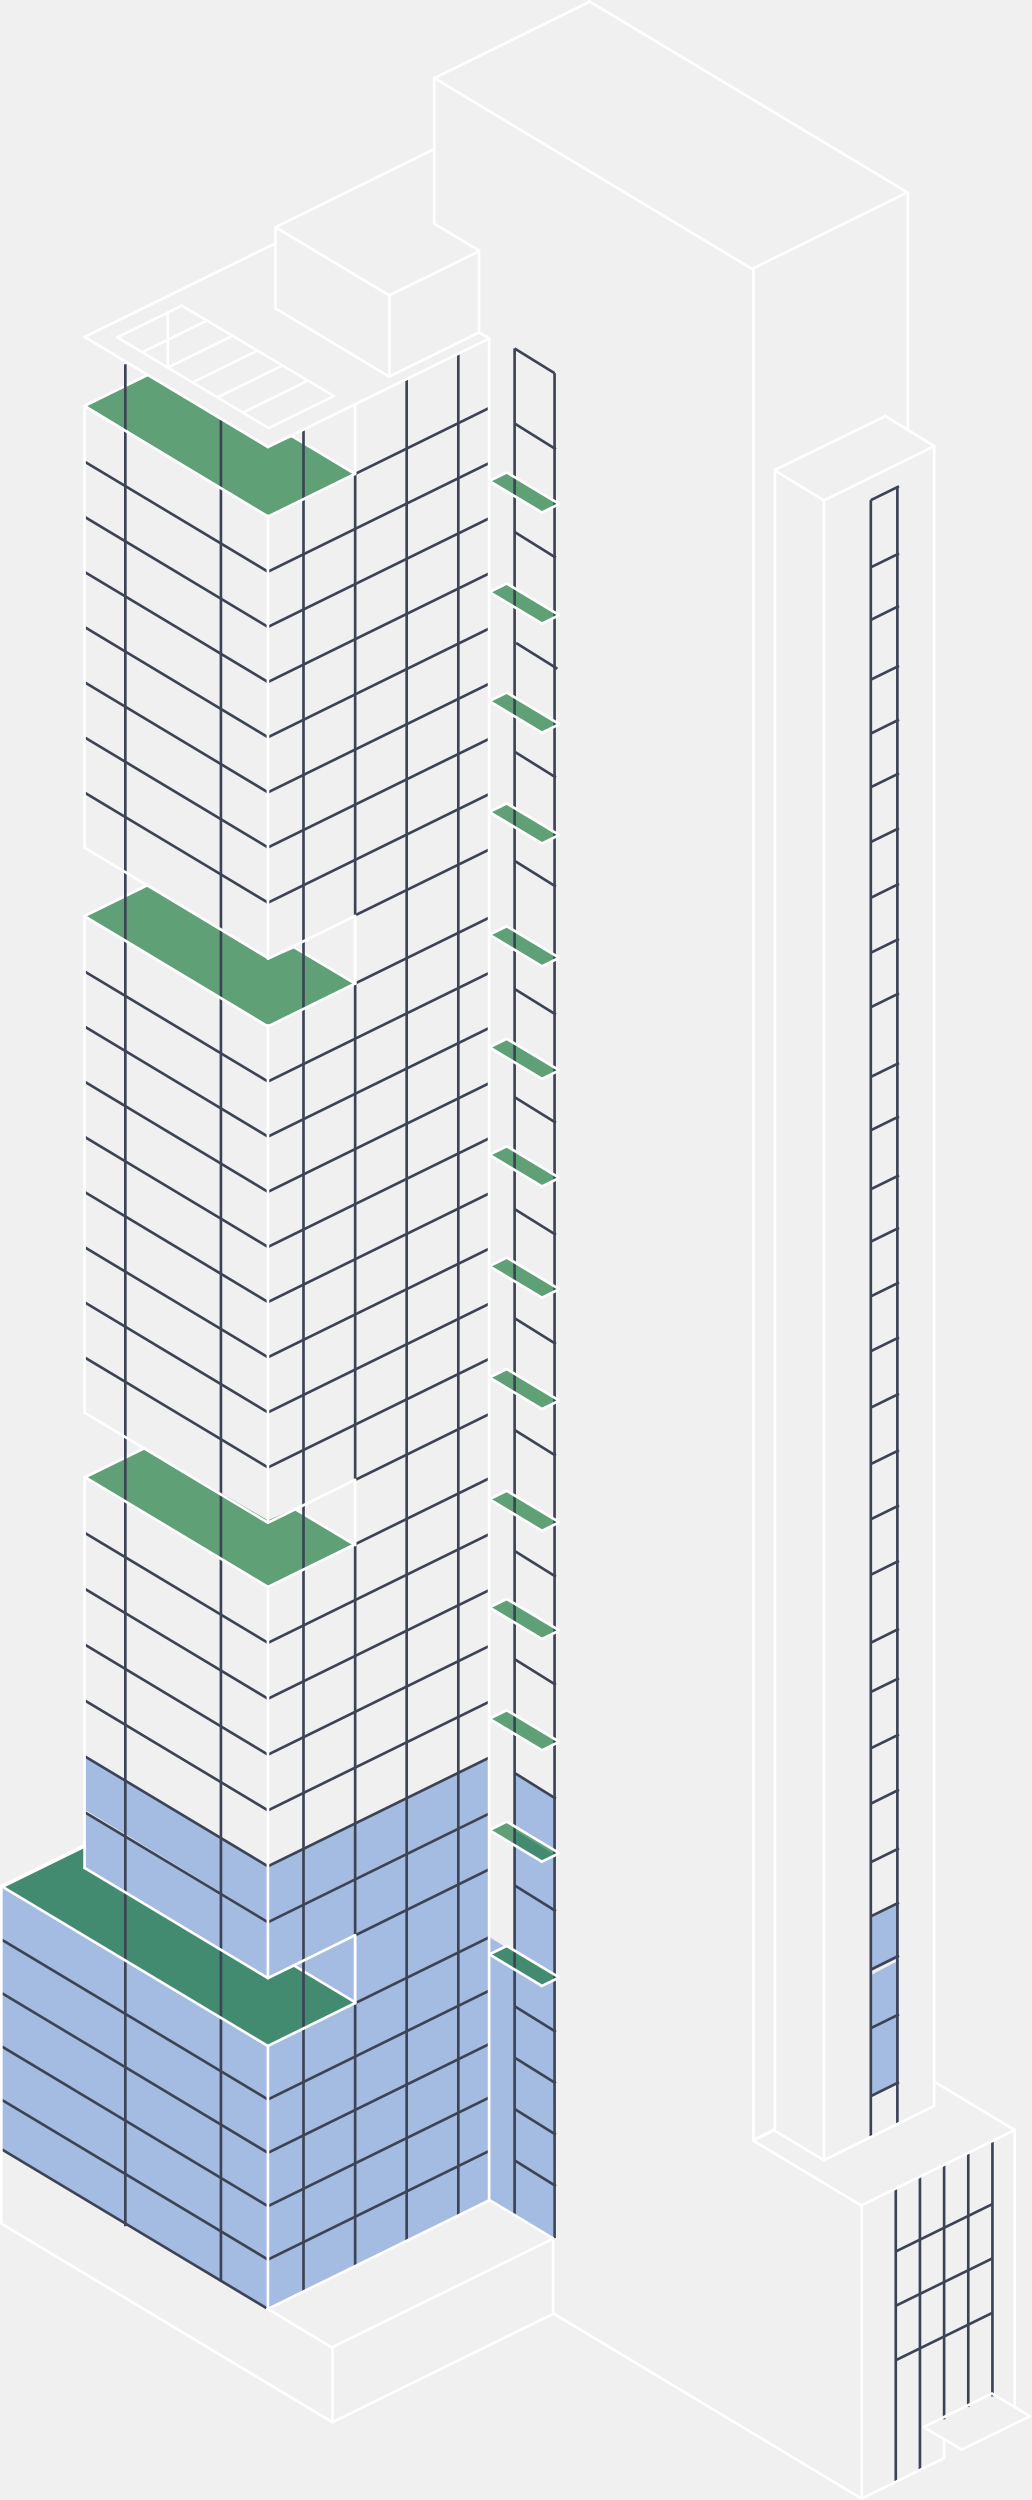
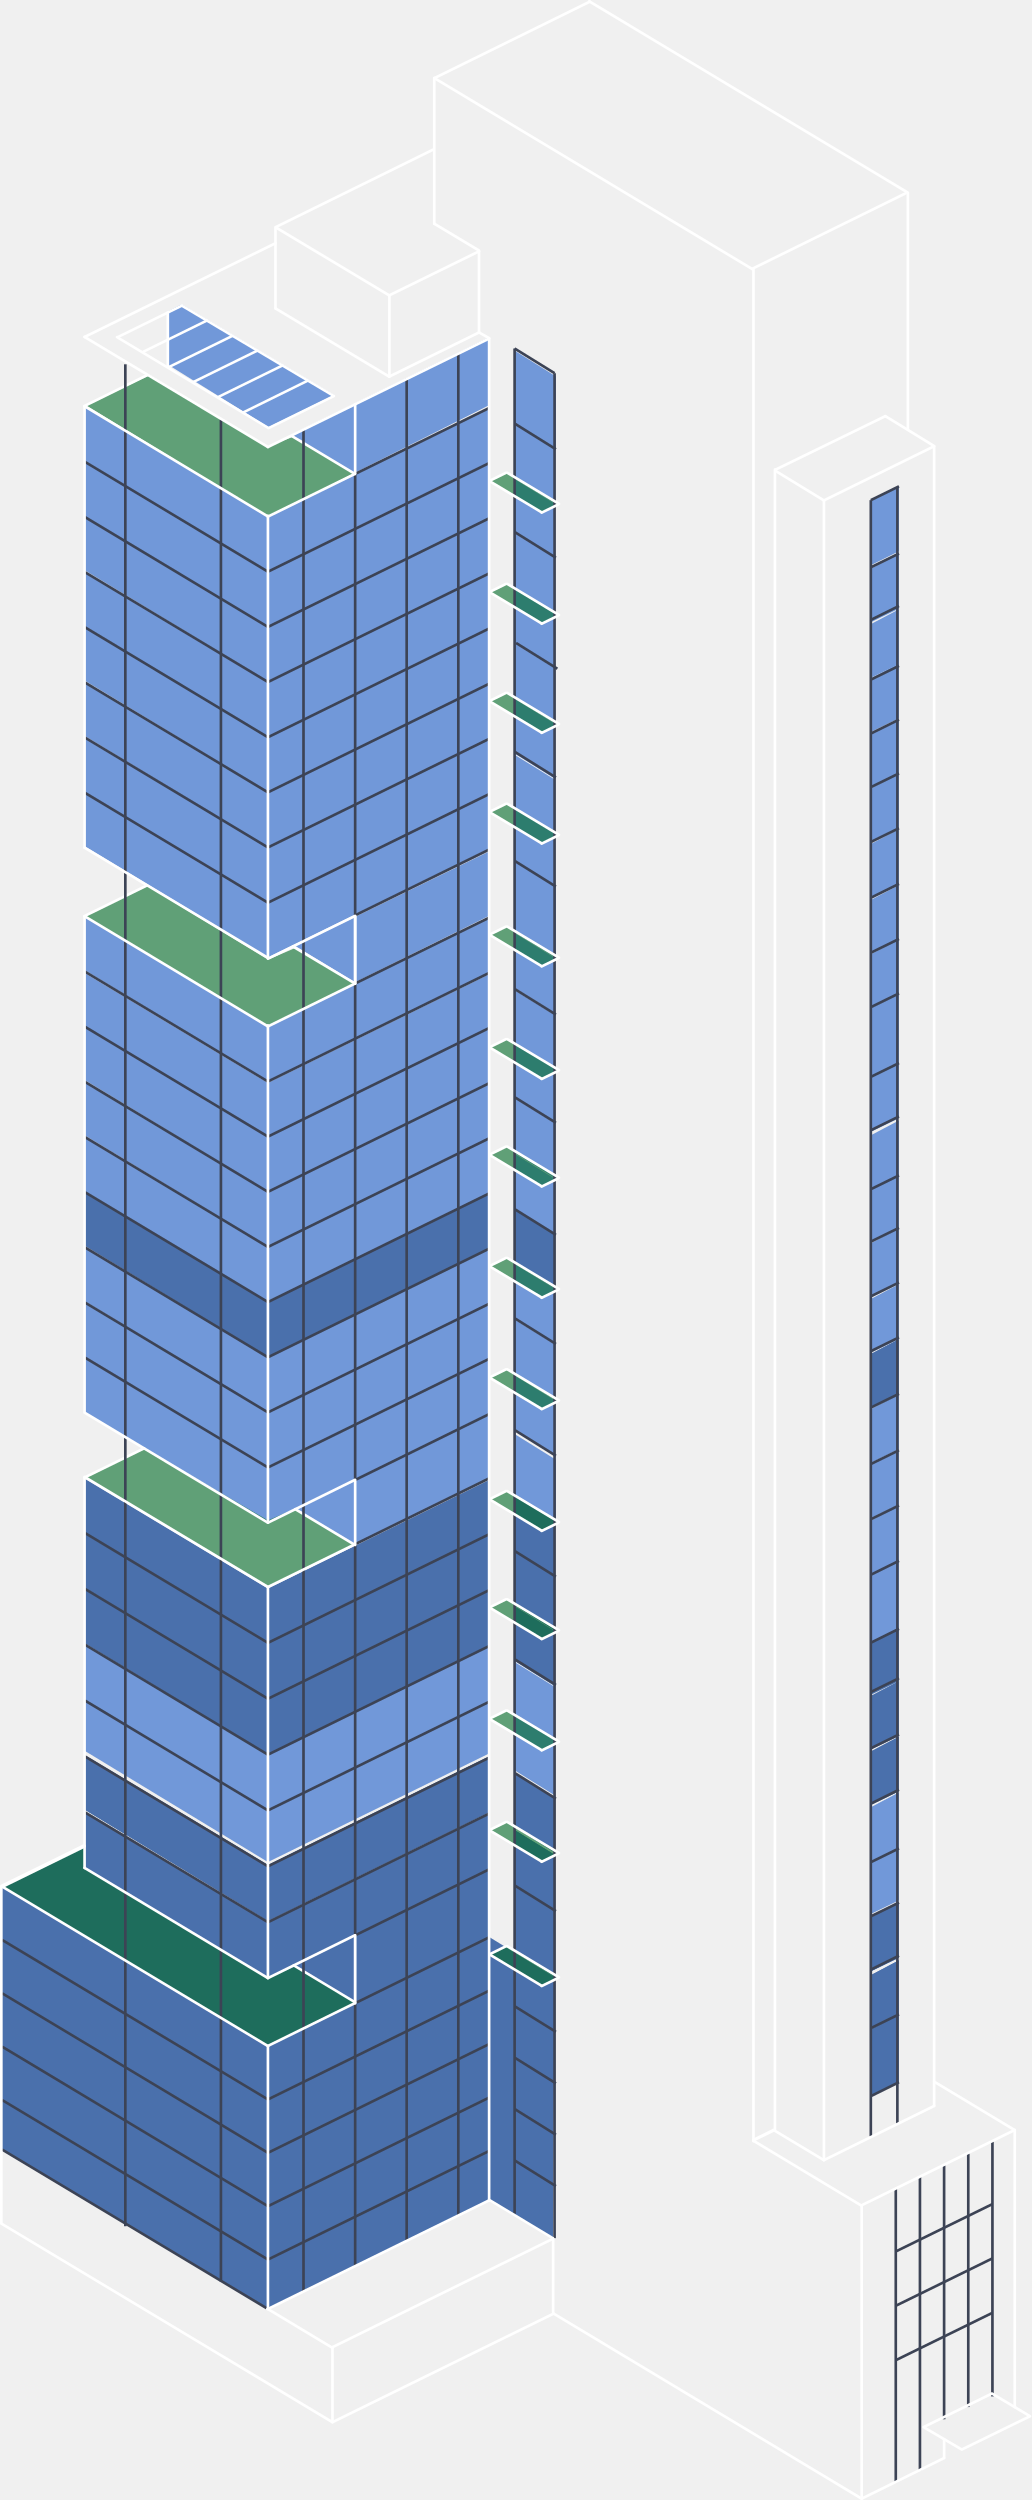
<svg xmlns="http://www.w3.org/2000/svg" version="1.1" id="Axon" x="0px" y="0px" viewBox="0 0 776.8 1883" style="enable-background:new 0 0 776.8 1883;" xml:space="preserve">
  <style type="text/css">
	.st0{display:none;}
	.st1{display:inline;opacity:0.5;fill:#FFF;enable-background:new    ;}
	.st2{display:inline;opacity:0.3;}
	.st3{fill:#7198D9;}
	.st4{display:inline;}
- 	.st5{opacity:0.6;fill:#7198D9;enable-background:new    ;}
+ 	.st5{opacity:1;fill:#4A70AC;enable-background:new    ;}
	.st6{opacity:0.6;fill:#006A26;enable-background:new    ;}
	.st7{fill:none;stroke:#3C4355;stroke-width:2;}
	.st8{fill:none;stroke:#FFFFFF;stroke-width:2;stroke-linecap:round;stroke-linejoin:round;}
	.st9{fill:none;stroke:#FFFFFF;stroke-width:1.9;stroke-linecap:round;stroke-linejoin:round;}
	.st10{fill:none;stroke:#FFFFFF;stroke-width:1.955;stroke-linecap:round;stroke-linejoin:round;}
	.st11{fill:none;stroke:#FFFFFF;stroke-width:1.927;stroke-linecap:round;stroke-linejoin:round;}
	.st12{fill:none;stroke:#FFFFFF;stroke-width:2.347;stroke-linecap:round;stroke-linejoin:round;}
	.st13{fill:none;stroke:#FFFFFF;stroke-width:2.109;stroke-linecap:round;stroke-linejoin:round;}
	.st14{fill:none;stroke:#FFFFFF;stroke-width:2.879;stroke-linecap:round;stroke-linejoin:round;}
+ 	.st15{fill:#7198D9;enable-background:new;}
+ 	.st16{fill:magenta;enable-background:new    ;}
	#Lowrise_Highlight, #Midrise_Highlight, #Highrise_Highlight, #Superfloor_Highlight{opacity: 0; cursor: pointer; transition: .25s opacity ease-in-out;}

</style>
  <g id="_7_highlight">
    <path class="st5" d="M201.8,1488.8l166.6-81.8v51.9l-166.6,81.8L1,1420.9l62.2-30.4l0.5,16.4L201.8,1488.8z M387.6,1470.2   l30.1,18.8v-51.4l-30.1-18.6V1470.2z M655.9,1528.4v50.3l21.2-10.3v-51.2L655.9,1528.4z" />
    <polygon class="st5" points="368.4,1458.9 201.8,1540.4 1.5,1420.9 1.5,1619 201.7,1739.1 369.1,1657.3 416.5,1686.2 417.7,1489.1     " />
  </g>
  <g id="_8_highlight">
    <path class="st5" d="M201.8,1448.1l166.6-81.8v42l-166.6,81.8l-138.2-83.9l0.1-40.9L201.8,1448.1z M387.6,1419.6l30.1,18.8V1397   l-30.1-18.6V1419.6z M655.9,1487.7v40.4l21.2-10.3v-41.3L655.9,1487.7z" />
  </g>
  <g id="_9_highlight">
    <path class="st5" d="M201.8,1404.8l166.6-81.8v42l-166.6,81.8l-138.2-83.9l0.1-40.9L201.8,1404.8z M387.6,1376.4l30.1,18.8v-41.5   l-30.1-18.6V1376.4z M655.9,1444.4v40.4l21.2-10.3v-41.3L655.9,1444.4z" />
  </g>
+   <g id="_8_highlight">
+     <path class="st5" d="M201.8,1448.1l166.6-81.8v42l-166.6,81.8l-138.2-83.9l0.1-40.9L201.8,1448.1z M387.6,1419.6l30.1,18.8V1397   l-30.1-18.6V1419.6z M655.9,1487.7v40.4l21.2-10.3v-41.3L655.9,1487.7z" />
+   </g>
+   <g id="_9_highlight">
+     <path class="st5" d="M201.8,1404.8l166.6-81.8v42l-166.6,81.8l-138.2-83.9l0.1-40.9L201.8,1404.8z M387.6,1376.4l30.1,18.8v-41.5   l-30.1-18.6V1376.4z M655.9,1444.4v40.4l21.2-10.3v-41.3L655.9,1444.4z" />
+   </g>
+   <g id="_10_highlight">
+     <path class="st15" d="M201.8,1360.5l166.6-81.8v42l-166.6,81.8l-138.2-83.9l0.1-40.9L201.8,1360.7z M387.6,1333.4l30.1,18.8v-41.5   l-30.1-18.6V1333.1z M655.9,1401.2v40.4l21.2-10.3v-41.3L655.9,1401.3z" />
+   </g>
+   <g id="_11_highlight">
+     <path class="st15" d="M201.8,1321.7l166.6-81.8v42l-166.6,81.8l-138.2-83.9l0.1-40.9L201.8,1321.7z M387.6,1293.2l30.1,18.8v-41.5   l-30.1-18.6V1293.2z M655.9,1361.2v40.4l21.2-10.3V1350L655.9,1361.2z" />
+   </g>
+   <g id="_12_highlight">
+     <path class="st5" d="M201.8,1279.5l166.6-81.8v42l-166.6,81.8l-138.2-83.9l0.1-40.9L201.8,1279.5z M387.6,1251.1l30.1,18.8v-41.5   l-30.1-18.6V1251.1z M655.9,1319.1v40.4l21.2-10.3v-41.3L655.9,1319.1z" />
+   </g>
+   <g id="_13_highlight">
+     <path class="st5" d="M201.8,1237.8l166.6-81.8v42l-166.6,81.8l-138.2-83.9l0.1-40.9L201.8,1237.8z M387.6,1209.3l30.1,18.8v-41.5   l-30.1-18.6V1209.3z M655.9,1277.3v40.4l21.2-10.3v-41.3L655.9,1277.3z" />
+   </g>
+   <g id="_14_highlight">
+     <path class="st5" d="M201.8,1196.5l166.6-81.8v42l-166.6,81.8l-138.2-83.9l0.1-40.9L201.8,1196.5z M387.6,1168.1l30.1,18.8v-41.5   l-30.1-18.6V1168.1z M655.9,1236.1v40.4l21.2-10.3v-41.3L655.9,1236.1z" />
+   </g>
+   <g id="_16_highlight_1_">
+     <path class="st15" d="M201.8,1105.8l166.6-81.8v42l-166.6,81.8l-138.2-83.9l0.1-40.9L201.8,1105.8z M387.6,1077.3l30.1,18.8v-41.5    l-30.1-18.6V1077.3z M655.9,1145.3v40.4l21.2-10.3v-41.3L655.9,1145.3z" />
+   </g>
+   <g id="_17_highlight_1_">
+     <path class="st15" d="M201.8,1063.6l166.6-81.8v42l-166.6,81.8l-138.2-83.9l0.1-40.9L201.8,1063.6z M387.6,1035.1l30.1,18.8v-41.5    l-30.1-18.6V1035.1z M655.9,1103.1v40.4l21.2-10.3v-41.3L655.9,1103.1z" />
+   </g>
+   <g id="_18_highlight_1_">
+     <path class="st15" d="M201.8,1021.8L368.4,940v42l-166.6,81.8L63.6,979.9l0.1-40.9L201.8,1021.8z M387.6,993.3l30.1,18.8v-41.5    L387.6,952V993.3z M655.9,1061.4v40.4l21.2-10.3v-41.3L655.9,1061.4z" />
+   </g>
+   <g id="_19_highlight_1_">
+     <path class="st5" d="M201.8,980.1l166.6-81.8v42l-166.6,81.8L63.6,938.2l0.1-40.9L201.8,980.1z M387.6,951.7l30.1,18.8V929    l-30.1-18.6V951.7z M655.9,1019.7v40.4l21.2-10.3v-41.3L655.9,1019.7z" />
+   </g>
+   <g id="_20_highlight_2_">
+     <path class="st15" d="M201.8,938.9l166.6-81.8v42l-166.6,81.8L63.6,897l0.1-40.9L201.8,938.9z M387.6,910.4l30.1,18.8v-41.5    l-30.1-18.6V910.4z M655.9,978.4v40.4l21.2-10.3v-41.3L655.9,978.4z" />
+   </g>
+   <g id="_21_highlight_2_">
+     <path class="st15" d="M201.8,896.9l166.6-81.8v42l-166.6,81.8L63.6,855l0.1-40.9L201.8,896.9z M387.6,868.4l30.1,18.8v-41.5    l-30.1-18.6V868.4z M655.9,936.4v40.4l21.2-10.3v-41.3L655.9,936.4z" />
+   </g>
+   <g id="_22_highlight_2_">
+     <path class="st15" d="M201.8,855.3l166.6-81.8v42l-166.6,81.8L63.6,813.4l0.1-40.9L201.8,855.3z M387.6,826.9l30.1,18.8v-41.5    l-30.1-18.6V826.9z M655.9,894.9v40.4l21.2-10.3v-41.3L655.9,894.9z" />
+   </g>
+   <g id="_23_highlight_2_">
+     <path class="st15" d="M201.8,815.6l166.6-81.8v42l-166.6,81.8L63.6,773.7l0.1-40.9L201.8,815.6z M387.6,787.1l30.1,18.8v-41.5    l-30.1-18.6V787.1z M655.9,855.1v40.4l21.2-10.3v-41.3L655.9,855.1z" />
+   </g>
+   <g id="_24_highlight_2_">
+     <path class="st15" d="M201.8,772.5l166.6-81.8v42l-166.6,81.8L63.6,730.6l0.1-40.9L201.8,772.5z M387.6,744.1l30.1,18.8v-41.5    l-30.1-18.6V744.1z M655.9,812.1v40.4l21.2-10.3v-41.3L655.9,812.1z" />
+   </g>
+   <g id="_26_highlight_2_">
+     <path class="st15" d="M201.8,679.1l166.6-81.8v42l-166.6,81.8L63.6,637.2l0.1-40.9L201.8,679.1z M387.6,650.7l30.1,18.8V628    l-30.1-18.6V650.7z M655.9,718.7v40.4l21.2-10.3v-41.3L655.9,718.7z" />
+   </g>
+   <g id="_27_highlight_2_">
+     <path class="st15" d="M201.8,638.2l166.6-81.8v42l-166.6,81.8L63.6,596.3l0.1-40.9L201.8,638.2z M387.6,609.8l30.1,18.8v-41.5    l-30.1-18.6V609.8z M655.9,677.8v40.4l21.2-10.3v-41.3L655.9,677.8z" />
+   </g>
+   <g id="_28_highlight_2_">
+     <path class="st15" d="M201.8,596.1l166.6-81.8v42l-166.6,81.8L63.6,554.2l0.1-40.9L201.8,596.1z M387.6,567.6l30.1,18.8V545    l-30.1-18.6V567.6z M655.9,635.7v40.4l21.2-10.3v-41.3L655.9,635.7z" />
+   </g>
+   <g id="_29_highlight_2_">
+     <path class="st15" d="M201.8,554.4l166.6-81.8v42l-166.6,81.8L63.6,512.5l0.1-40.9L201.8,554.4z M387.6,525.9l30.1,18.8v-41.5    l-30.1-18.6V525.9z M655.9,593.9v40.4l21.2-10.3v-41.3L655.9,593.9z" />
+   </g>
+   <g id="_30_highlight_2_">
+     <path class="st15" d="M201.8,513.4l166.6-81.8v42l-166.6,81.8L63.6,471.5l0.1-40.9L201.8,513.4z M387.6,485l30.1,18.8v-41.5    l-30.1-18.6V485z M655.9,553v40.4l21.2-10.3v-41.3L655.9,553z" />
+   </g>
+   <g id="_31_highlight_2_">
+     <path class="st15" d="M201.8,471.3l166.6-81.8v42l-166.6,81.8L63.6,429.4l0.1-40.9L201.8,471.3z M387.6,442.9l30.1,18.8v-41.5    l-30.1-18.6V442.9z M655.9,510.9v40.4l21.2-10.3v-41.3L655.9,510.9z" />
+   </g>
+   <g id="_32_highlight_2_">
+     <path class="st15" d="M201.8,430.6l166.6-81.8v42l-166.6,81.8L63.6,388.7l0.1-40.9L201.8,430.6z M387.6,402.1l30.1,18.8v-41.5    l-30.1-18.6V402.1z M655.9,470.1v40.4l21.2-10.3v-41.3L655.9,470.1z" />
+   </g>
+   <g id="_33_highlight_2_">
+     <path class="st15" d="M201.8,388.8L368.4,307v42l-166.6,81.8L63.6,346.9l0.1-40.9L201.8,388.8z M387.6,360.3l30.1,18.8v-41.5    L387.6,319V360.3z M655.9,428.3v40.4l21.2-10.3v-41.3L655.9,428.3z" />
+   </g>
+   <path class="st15" d="M677.1,366.6v48.6l-21.2,10.5V377L677.1,366.6z M136.7,229.3l-10.3,5.3v40l75.8,47.1l49.3-24.1L136.7,229.3z    M266.9,356.3l101.5-51.1v-51l-149,73.2L266.9,356.3z M387.6,318.9l31.1,19.4v-54.8l-31.1-19.4V318.9z" />
+   <path class="st15" d="M677.1,1174.6v51.7l-21.2,10.5V1185L677.1,1174.6z M267.4,1163.7l101-50.1v-48.5l-146,71.2L267.4,1163.7z    M387.6,1125.5l31.1,19.4v-45.4l-31.1-19.4V1125.5z" />
+   <path class="st15" d="M677.1,748.8v52.9l-21.2,10.5v-52.9L677.1,748.8z M267.4,739.9l101-50.1v-48.5l-146,71.2L267.4,739.9z    M387.6,702.2l31.1,19.4v-54.2L387.6,648V702.2z" />
  <g id="Superfloor_Highlight">
    <path class="st1" d="M677.1,366.6v48.6l-21.2,10.5V377L677.1,366.6z M136.7,229.3l-10.3,5.3v40l75.8,47.1l49.3-24.1L136.7,229.3z    M266.9,356.3l101.5-51.1v-51l-149,73.2L266.9,356.3z M387.6,318.9l31.1,19.4v-54.8l-31.1-19.4V318.9z" />
    <path class="st1" d="M677.1,1174.6v51.7l-21.2,10.5V1185L677.1,1174.6z M267.4,1163.7l101-50.1v-48.5l-146,71.2L267.4,1163.7z    M387.6,1125.5l31.1,19.4v-45.4l-31.1-19.4V1125.5z" />
    <path class="st1" d="M677.1,748.8v52.9l-21.2,10.5v-52.9L677.1,748.8z M267.4,739.9l101-50.1v-48.5l-146,71.2L267.4,739.9z    M387.6,702.2l31.1,19.4v-54.2L387.6,648V702.2z" />
    <path class="st1" d="M677.1,1516.8v52l-21.2,10.5v-52.1L677.1,1516.8z M267.4,1508.5l101-50.1v-48.5l-146,71.2L267.4,1508.5z    M387.6,1464.8l31.1,19.4v-45.4l-31.1-19.4V1464.8z" />
  </g>
  <g id="Lowrise_Highlight">
    <g id="_8_highlight">
      <path class="st1" d="M201.8,1448.1l166.6-81.8v42l-166.6,81.8l-138.2-83.9l0.1-40.9L201.8,1448.1z M387.6,1419.6l30.1,18.8V1397   l-30.1-18.6V1419.6z M655.9,1487.7v40.4l21.2-10.3v-41.3L655.9,1487.7z" />
    </g>
    <g id="_9_highlight">
      <path class="st1" d="M201.8,1404.8l166.6-81.8v42l-166.6,81.8l-138.2-83.9l0.1-40.9L201.8,1404.8z M387.6,1376.4l30.1,18.8v-41.5   l-30.1-18.6V1376.4z M655.9,1444.4v40.4l21.2-10.3v-41.3L655.9,1444.4z" />
    </g>
    <g id="_10_highlight">
      <path class="st1" d="M201.8,1360.5l166.6-81.8v42l-166.6,81.8l-138.2-83.9l0.1-40.9L201.8,1360.7z M387.6,1333.4l30.1,18.8v-41.5   l-30.1-18.6V1333.1z M655.9,1401.2v40.4l21.2-10.3v-41.3L655.9,1401.3z" />
    </g>
    <g id="_11_highlight">
      <path class="st1" d="M201.8,1321.7l166.6-81.8v42l-166.6,81.8l-138.2-83.9l0.1-40.9L201.8,1321.7z M387.6,1293.2l30.1,18.8v-41.5   l-30.1-18.6V1293.2z M655.9,1361.2v40.4l21.2-10.3V1350L655.9,1361.2z" />
    </g>
    <g id="_12_highlight">
      <path class="st1" d="M201.8,1279.5l166.6-81.8v42l-166.6,81.8l-138.2-83.9l0.1-40.9L201.8,1279.5z M387.6,1251.1l30.1,18.8v-41.5   l-30.1-18.6V1251.1z M655.9,1319.1v40.4l21.2-10.3v-41.3L655.9,1319.1z" />
    </g>
    <g id="_13_highlight">
      <path class="st1" d="M201.8,1237.8l166.6-81.8v42l-166.6,81.8l-138.2-83.9l0.1-40.9L201.8,1237.8z M387.6,1209.3l30.1,18.8v-41.5   l-30.1-18.6V1209.3z M655.9,1277.3v40.4l21.2-10.3v-41.3L655.9,1277.3z" />
    </g>
    <g id="_14_highlight">
      <path class="st1" d="M201.8,1196.5l166.6-81.8v42l-166.6,81.8l-138.2-83.9l0.1-40.9L201.8,1196.5z M387.6,1168.1l30.1,18.8v-41.5   l-30.1-18.6V1168.1z M655.9,1236.1v40.4l21.2-10.3v-41.3L655.9,1236.1z" />
    </g>
  </g>
  <g id="Midrise_Highlight">
    <g id="_16_highlight_1_">
      <path class="st1" d="M201.8,1105.8l166.6-81.8v42l-166.6,81.8l-138.2-83.9l0.1-40.9L201.8,1105.8z M387.6,1077.3l30.1,18.8v-41.5    l-30.1-18.6V1077.3z M655.9,1145.3v40.4l21.2-10.3v-41.3L655.9,1145.3z" />
    </g>
    <g id="_17_highlight_1_">
      <path class="st1" d="M201.8,1063.6l166.6-81.8v42l-166.6,81.8l-138.2-83.9l0.1-40.9L201.8,1063.6z M387.6,1035.1l30.1,18.8v-41.5    l-30.1-18.6V1035.1z M655.9,1103.1v40.4l21.2-10.3v-41.3L655.9,1103.1z" />
    </g>
    <g id="_18_highlight_1_">
      <path class="st1" d="M201.8,1021.8L368.4,940v42l-166.6,81.8L63.6,979.9l0.1-40.9L201.8,1021.8z M387.6,993.3l30.1,18.8v-41.5    L387.6,952V993.3z M655.9,1061.4v40.4l21.2-10.3v-41.3L655.9,1061.4z" />
    </g>
    <g id="_19_highlight_1_">
      <path class="st1" d="M201.8,980.1l166.6-81.8v42l-166.6,81.8L63.6,938.2l0.1-40.9L201.8,980.1z M387.6,951.7l30.1,18.8V929    l-30.1-18.6V951.7z M655.9,1019.7v40.4l21.2-10.3v-41.3L655.9,1019.7z" />
    </g>
    <g id="_20_highlight_2_">
      <path class="st1" d="M201.8,938.9l166.6-81.8v42l-166.6,81.8L63.6,897l0.1-40.9L201.8,938.9z M387.6,910.4l30.1,18.8v-41.5    l-30.1-18.6V910.4z M655.9,978.4v40.4l21.2-10.3v-41.3L655.9,978.4z" />
    </g>
    <g id="_21_highlight_2_">
      <path class="st1" d="M201.8,896.9l166.6-81.8v42l-166.6,81.8L63.6,855l0.1-40.9L201.8,896.9z M387.6,868.4l30.1,18.8v-41.5    l-30.1-18.6V868.4z M655.9,936.4v40.4l21.2-10.3v-41.3L655.9,936.4z" />
    </g>
    <g id="_22_highlight_2_">
      <path class="st1" d="M201.8,855.3l166.6-81.8v42l-166.6,81.8L63.6,813.4l0.1-40.9L201.8,855.3z M387.6,826.9l30.1,18.8v-41.5    l-30.1-18.6V826.9z M655.9,894.9v40.4l21.2-10.3v-41.3L655.9,894.9z" />
    </g>
    <g id="_23_highlight_2_">
      <path class="st1" d="M201.8,815.6l166.6-81.8v42l-166.6,81.8L63.6,773.7l0.1-40.9L201.8,815.6z M387.6,787.1l30.1,18.8v-41.5    l-30.1-18.6V787.1z M655.9,855.1v40.4l21.2-10.3v-41.3L655.9,855.1z" />
    </g>
    <g id="_24_highlight_2_">
      <path class="st1" d="M201.8,772.5l166.6-81.8v42l-166.6,81.8L63.6,730.6l0.1-40.9L201.8,772.5z M387.6,744.1l30.1,18.8v-41.5    l-30.1-18.6V744.1z M655.9,812.1v40.4l21.2-10.3v-41.3L655.9,812.1z" />
    </g>
  </g>
  <g id="Highrise_Highlight">
    <g id="_26_highlight_2_">
      <path class="st1" d="M201.8,679.1l166.6-81.8v42l-166.6,81.8L63.6,637.2l0.1-40.9L201.8,679.1z M387.6,650.7l30.1,18.8V628    l-30.1-18.6V650.7z M655.9,718.7v40.4l21.2-10.3v-41.3L655.9,718.7z" />
    </g>
    <g id="_27_highlight_2_">
      <path class="st1" d="M201.8,638.2l166.6-81.8v42l-166.6,81.8L63.6,596.3l0.1-40.9L201.8,638.2z M387.6,609.8l30.1,18.8v-41.5    l-30.1-18.6V609.8z M655.9,677.8v40.4l21.2-10.3v-41.3L655.9,677.8z" />
    </g>
    <g id="_28_highlight_2_">
      <path class="st1" d="M201.8,596.1l166.6-81.8v42l-166.6,81.8L63.6,554.2l0.1-40.9L201.8,596.1z M387.6,567.6l30.1,18.8V545    l-30.1-18.6V567.6z M655.9,635.7v40.4l21.2-10.3v-41.3L655.9,635.7z" />
    </g>
    <g id="_29_highlight_2_">
      <path class="st1" d="M201.8,554.4l166.6-81.8v42l-166.6,81.8L63.6,512.5l0.1-40.9L201.8,554.4z M387.6,525.9l30.1,18.8v-41.5    l-30.1-18.6V525.9z M655.9,593.9v40.4l21.2-10.3v-41.3L655.9,593.9z" />
    </g>
    <g id="_30_highlight_2_">
      <path class="st1" d="M201.8,513.4l166.6-81.8v42l-166.6,81.8L63.6,471.5l0.1-40.9L201.8,513.4z M387.6,485l30.1,18.8v-41.5    l-30.1-18.6V485z M655.9,553v40.4l21.2-10.3v-41.3L655.9,553z" />
    </g>
    <g id="_31_highlight_2_">
      <path class="st1" d="M201.8,471.3l166.6-81.8v42l-166.6,81.8L63.6,429.4l0.1-40.9L201.8,471.3z M387.6,442.9l30.1,18.8v-41.5    l-30.1-18.6V442.9z M655.9,510.9v40.4l21.2-10.3v-41.3L655.9,510.9z" />
    </g>
    <g id="_32_highlight_2_">
      <path class="st1" d="M201.8,430.6l166.6-81.8v42l-166.6,81.8L63.6,388.7l0.1-40.9L201.8,430.6z M387.6,402.1l30.1,18.8v-41.5    l-30.1-18.6V402.1z M655.9,470.1v40.4l21.2-10.3v-41.3L655.9,470.1z" />
    </g>
    <g id="_33_highlight_2_">
      <path class="st1" d="M201.8,388.8L368.4,307v42l-166.6,81.8L63.6,346.9l0.1-40.9L201.8,388.8z M387.6,360.3l30.1,18.8v-41.5    L387.6,319V360.3z M655.9,428.3v40.4l21.2-10.3v-41.3L655.9,428.3z" />
    </g>
  </g>
  <g id="Terraces">
    <path class="st6" d="M201.8,1540.4l65.7-32.3l-45-27l-20.7,8.8L63.7,1407l-0.1-16.7l-62,30.7L201.8,1540.4z" />
    <polygon class="st6" points="108.5,1090.9 201.8,1145.1 222.4,1136.3 267.4,1163.3 201.8,1195.6 63.6,1112.6  " />
    <polygon class="st6" points="110.7,667.2 201.8,722.8 222.4,714 267.4,741.1 201.8,773.3 63.6,690.3  " />
    <polygon class="st6" points="112.8,282.6 200.8,336.4 221.6,328.7 266.9,356.3 201.8,389.1 64.7,305.2  " />
    <polygon class="st6" points="381.1,439.8 421,463.2 408,469.8 368.9,446.1  " />
    <polygon class="st6" points="381.1,521.9 421,545.3 408,552 368.9,528.2  " />
    <polygon class="st6" points="381.1,605.4 421,628.8 408,635.4 368.9,611.7  " />
    <polygon class="st6" points="381.1,697.9 421,721.3 408,727.9 368.9,704.2  " />
    <polygon class="st6" points="381.1,782.7 421,806 408,812.7 368.9,789  " />
    <polygon class="st6" points="381.1,863.6 421,887 408,893.7 368.9,869.9  " />
    <polygon class="st6" points="381.1,947.5 421,970.9 408,977.5 368.9,953.8  " />
    <polygon class="st6" points="381.1,1031.2 421,1054.5 408,1061.2 368.9,1037.5  " />
    <polygon class="st6" points="381.1,356.1 421,379.5 408,386.1 368.9,362.4  " />
    <polygon class="st6" points="381.1,1122.8 421,1146.2 408,1152.8 368.9,1129.1  " />
    <polygon class="st6" points="381.1,1204.6 421,1227.9 408,1234.6 368.9,1210.8  " />
    <polygon class="st6" points="381.1,1288.4 421,1311.8 408,1318.4 368.9,1294.7  " />
    <polygon class="st6" points="381.1,1372.3 421,1395.7 408,1402.3 368.9,1378.6  " />
    <polygon class="st6" points="381.1,1465.7 421,1489 408,1495.7 368.9,1471.9  " />
  </g>
  <g id="Axon-2">
    <line class="st7" x1="368.4" y1="307.3" x2="267.4" y2="357" />
    <line class="st7" x1="267.5" y1="1508.8" x2="267.5" y2="1706.6" />
    <line class="st7" x1="267.5" y1="1163.7" x2="267.5" y2="1457.7" />
    <line class="st7" x1="267.5" y1="740.8" x2="267.5" y2="1114.7" />
    <line class="st7" x1="267.5" y1="357.4" x2="267.5" y2="690" />
    <line class="st7" x1="368.4" y1="639.9" x2="267.1" y2="689.6" />
    <line class="st7" x1="368.4" y1="691.2" x2="267.4" y2="740.8" />
    <line class="st7" x1="368.4" y1="1113.5" x2="267.9" y2="1162.9" />
    <line class="st7" x1="368.4" y1="1459.2" x2="268.5" y2="1508.3" />
    <line class="st7" x1="1.5" y1="1619" x2="200.7" y2="1738.5" />
    <line class="st7" x1="747.5" y1="1660.1" x2="674.7" y2="1695.8" />
    <line class="st7" x1="747.5" y1="1701" x2="674.7" y2="1736.7" />
    <line class="st7" x1="747.5" y1="1742" x2="674.7" y2="1777.7" />
    <line class="st7" x1="674.7" y1="1648.5" x2="674.7" y2="1869.6" />
    <line class="st7" x1="692.9" y1="1639.7" x2="692.9" y2="1860.7" />
    <line class="st7" x1="711.1" y1="1630.9" x2="711.1" y2="1822.2" />
    <line class="st7" x1="729.3" y1="1621.9" x2="729.3" y2="1813" />
    <line class="st7" x1="747.5" y1="1613" x2="747.5" y2="1805" />
    <line class="st7" x1="417.7" y1="281.1" x2="417.7" y2="1685.8" />
    <line class="st7" x1="675.9" y1="366.9" x2="675.9" y2="1599.7" />
    <line class="st7" x1="655.9" y1="376.7" x2="655.9" y2="1609.1" />
    <line class="st7" x1="387.6" y1="262.5" x2="387.6" y2="1667.4" />
    <line class="st8" x1="1.5" y1="1675.1" x2="250.4" y2="1824.4" />
    <line class="st8" x1="417" y1="1742.6" x2="649" y2="1882" />
    <line class="st8" x1="567.5" y1="1612.4" x2="649" y2="1661.4" />
    <line class="st9" x1="369.1" y1="1657.3" x2="416.4" y2="1685.8" />
    <line class="st8" x1="703.6" y1="1567.9" x2="764.3" y2="1604.4" />
    <line class="st8" x1="582.5" y1="1604.2" x2="620.5" y2="1627" />
    <line class="st8" x1="201.7" y1="1739.1" x2="250.4" y2="1768.4" />
    <line class="st7" x1="1.5" y1="1581.7" x2="201.8" y2="1701.9" />
    <line class="st7" x1="1.5" y1="1541.5" x2="201.8" y2="1661.7" />
    <line class="st7" x1="1.5" y1="1501.3" x2="201.8" y2="1621.5" />
    <line class="st7" x1="1.5" y1="1461.1" x2="201.8" y2="1581.3" />
    <line class="st7" x1="63.7" y1="1364.9" x2="201.8" y2="1447.8" />
    <line class="st7" x1="63.7" y1="1322.8" x2="201.8" y2="1405.7" />
    <line class="st7" x1="63.7" y1="1280.7" x2="201.8" y2="1363.6" />
    <line class="st7" x1="63.7" y1="1238.6" x2="201.8" y2="1321.6" />
    <line class="st7" x1="63.7" y1="1196.6" x2="201.8" y2="1279.5" />
    <line class="st7" x1="63.7" y1="1154.5" x2="201.8" y2="1237.4" />
    <line class="st7" x1="63.7" y1="1022.4" x2="201.8" y2="1105.3" />
    <line class="st7" x1="63.7" y1="980.9" x2="201.8" y2="1063.8" />
    <line class="st7" x1="63.7" y1="939.4" x2="201.8" y2="1022.3" />
    <line class="st7" x1="63.7" y1="897.8" x2="201.8" y2="980.7" />
    <line class="st7" x1="63.7" y1="856.3" x2="201.8" y2="939.2" />
    <line class="st7" x1="63.7" y1="814.7" x2="201.8" y2="897.7" />
    <line class="st7" x1="63.7" y1="773.2" x2="201.8" y2="856.1" />
    <line class="st7" x1="387.6" y1="992.9" x2="418.7" y2="1012.3" />
    <line class="st7" x1="387.6" y1="910.7" x2="418.7" y2="930.1" />
    <line class="st7" x1="387.6" y1="826.4" x2="418.7" y2="845.7" />
    <line class="st7" x1="387.6" y1="744.9" x2="418.7" y2="764.2" />
    <line class="st7" x1="387.6" y1="648.4" x2="418.7" y2="667.8" />
    <line class="st7" x1="387.6" y1="566.2" x2="418.7" y2="585.6" />
    <line class="st7" x1="388.7" y1="484.3" x2="419.8" y2="503.7" />
    <line class="st7" x1="387.6" y1="400.7" x2="418.7" y2="420.1" />
    <line class="st7" x1="387.6" y1="319" x2="418.7" y2="338.4" />
    <line class="st7" x1="387.6" y1="1077.1" x2="418.7" y2="1096.5" />
    <line class="st7" x1="387.6" y1="1168.2" x2="418.7" y2="1187.6" />
    <line class="st7" x1="387.6" y1="1249.7" x2="418.7" y2="1269.1" />
    <line class="st7" x1="387.6" y1="1335.4" x2="418.7" y2="1354.8" />
    <line class="st7" x1="387.6" y1="1420.1" x2="418.7" y2="1439.5" />
    <line class="st7" x1="387.6" y1="1511.1" x2="418.7" y2="1530.4" />
    <line class="st7" x1="387.6" y1="1549.8" x2="418.7" y2="1569.2" />
    <line class="st7" x1="387.6" y1="1588.5" x2="418.7" y2="1607.9" />
    <line class="st7" x1="387.6" y1="1627.2" x2="418.7" y2="1646.6" />
    <line class="st7" x1="63.7" y1="731.7" x2="201.8" y2="814.6" />
    <line class="st8" x1="220.6" y1="712.9" x2="267.4" y2="740.8" />
    <line class="st7" x1="63.7" y1="597" x2="201.8" y2="679.9" />
    <line class="st7" x1="63.7" y1="555.4" x2="201.8" y2="638.3" />
    <line class="st7" x1="63.7" y1="513.9" x2="201.8" y2="596.8" />
    <line class="st7" x1="63.7" y1="472.3" x2="201.8" y2="555.3" />
    <line class="st7" x1="63.7" y1="430.8" x2="201.8" y2="513.7" />
    <line class="st7" x1="63.7" y1="389.3" x2="201.8" y2="472.2" />
    <line class="st7" x1="63.7" y1="347.7" x2="201.8" y2="430.6" />
    <line class="st7" x1="387.6" y1="262.5" x2="417.7" y2="281.1" />
    <line class="st8" x1="208.4" y1="171.7" x2="293" y2="222.4" />
    <line class="st7" x1="368.4" y1="1620.1" x2="201.8" y2="1701.9" />
    <line class="st7" x1="368.4" y1="1579.9" x2="201.8" y2="1661.7" />
    <line class="st7" x1="368.4" y1="1539.6" x2="201.8" y2="1621.5" />
    <line class="st7" x1="368.4" y1="1499.4" x2="201.8" y2="1581.3" />
    <line class="st7" x1="368.4" y1="1408" x2="267.5" y2="1457.7" />
    <line class="st7" x1="368.4" y1="1366" x2="201.8" y2="1447.8" />
    <line class="st7" x1="368.4" y1="1323.9" x2="201.8" y2="1405.7" />
    <line class="st7" x1="368.4" y1="1281.8" x2="201.8" y2="1363.6" />
    <line class="st7" x1="368.4" y1="1239.8" x2="201.8" y2="1321.6" />
    <line class="st7" x1="368.4" y1="1197.7" x2="201.8" y2="1279.5" />
    <line class="st7" x1="368.4" y1="1155.6" x2="201.8" y2="1237.4" />
    <line class="st7" x1="368.4" y1="1065.1" x2="267.5" y2="1114.7" />
    <line class="st7" x1="368.4" y1="1023.5" x2="201.8" y2="1105.3" />
    <line class="st7" x1="368.4" y1="982" x2="201.8" y2="1063.8" />
    <line class="st7" x1="368.4" y1="940.5" x2="201.8" y2="1022.3" />
    <line class="st7" x1="368.4" y1="898.9" x2="201.8" y2="980.7" />
    <line class="st7" x1="368.4" y1="857.4" x2="201.8" y2="939.2" />
    <line class="st7" x1="368.4" y1="815.9" x2="201.8" y2="897.7" />
    <line class="st7" x1="368.4" y1="774.3" x2="201.8" y2="856.1" />
    <line class="st7" x1="368.4" y1="732.8" x2="201.8" y2="814.6" />
    <line class="st8" x1="110.7" y1="666.9" x2="63.6" y2="690" />
    <line class="st8" x1="220.1" y1="328.6" x2="267.4" y2="357" />
    <line class="st8" x1="110.7" y1="282.6" x2="63.6" y2="305.8" />
    <line class="st8" x1="222.4" y1="1136.7" x2="267.4" y2="1163.7" />
    <line class="st8" x1="108.5" y1="1090.9" x2="63.6" y2="1112.9" />
    <line class="st10" x1="221.2" y1="1480.3" x2="267.4" y2="1508.1" />
    <line class="st7" x1="368.4" y1="598.1" x2="201.8" y2="679.9" />
    <line class="st7" x1="368.4" y1="556.5" x2="201.8" y2="638.3" />
    <line class="st7" x1="368.4" y1="515" x2="201.8" y2="596.8" />
    <line class="st7" x1="368.4" y1="473.4" x2="201.8" y2="555.3" />
    <line class="st7" x1="368.4" y1="431.9" x2="201.8" y2="513.7" />
    <line class="st7" x1="677.1" y1="366.3" x2="655.9" y2="376.7" />
    <line class="st7" x1="677.1" y1="416.9" x2="655.9" y2="427.3" />
    <line class="st7" x1="677.1" y1="456.4" x2="655.9" y2="466.9" />
    <line class="st7" x1="677.1" y1="501.5" x2="655.9" y2="511.9" />
    <line class="st7" x1="677.1" y1="542" x2="655.9" y2="552.5" />
    <line class="st7" x1="677.1" y1="582.5" x2="655.9" y2="592.9" />
    <line class="st7" x1="677.1" y1="623.8" x2="655.9" y2="634.2" />
    <line class="st7" x1="677.1" y1="665.7" x2="655.9" y2="676.2" />
    <line class="st7" x1="677.1" y1="707.2" x2="655.9" y2="717.6" />
    <line class="st7" x1="677.1" y1="748.2" x2="655.9" y2="758.6" />
    <line class="st7" x1="677.1" y1="800.7" x2="655.9" y2="811.1" />
    <line class="st7" x1="677.1" y1="840.9" x2="655.9" y2="851.3" />
    <line class="st7" x1="677.1" y1="885.3" x2="655.9" y2="895.7" />
    <line class="st7" x1="677.1" y1="924.8" x2="655.9" y2="935.2" />
    <line class="st7" x1="677.1" y1="966" x2="655.9" y2="976.4" />
    <line class="st7" x1="677.1" y1="1007.3" x2="655.9" y2="1017.7" />
    <line class="st7" x1="677.1" y1="1049.8" x2="655.9" y2="1060.2" />
    <line class="st7" x1="677.1" y1="1092.3" x2="655.9" y2="1102.7" />
    <line class="st7" x1="677.1" y1="1133.9" x2="655.9" y2="1144.3" />
    <line class="st7" x1="677.1" y1="1175.6" x2="655.9" y2="1186.1" />
    <line class="st7" x1="677.1" y1="1226.8" x2="655.9" y2="1237.3" />
    <line class="st7" x1="677.1" y1="1264" x2="655.9" y2="1274.4" />
    <line class="st7" x1="677.1" y1="1306.4" x2="655.9" y2="1316.8" />
    <line class="st7" x1="677.1" y1="1348" x2="655.9" y2="1358.5" />
    <line class="st7" x1="677.1" y1="1392.2" x2="655.9" y2="1402.6" />
    <line class="st7" x1="677.1" y1="1433" x2="655.9" y2="1443.4" />
    <line class="st7" x1="677.1" y1="1473" x2="655.9" y2="1483.5" />
    <line class="st7" x1="677.1" y1="1517.2" x2="655.9" y2="1527.6" />
    <line class="st7" x1="677.1" y1="1568.3" x2="655.9" y2="1578.8" />
    <line class="st7" x1="368.4" y1="390.4" x2="201.8" y2="472.2" />
    <line class="st7" x1="368.4" y1="348.8" x2="201.8" y2="430.6" />
    <line class="st8" x1="207.5" y1="183.2" x2="63.7" y2="253.8" />
    <line class="st8" x1="326.4" y1="112.6" x2="207.8" y2="171" />
    <line class="st8" x1="416.5" y1="1686.2" x2="250.4" y2="1767.9" />
    <line class="st8" x1="764.3" y1="1604.3" x2="649" y2="1661" />
    <polygon class="st8" points="724.4,1845 775.8,1819.9 747.1,1802.8 695.6,1828.1  " />
    <line class="st8" x1="703.6" y1="1586.2" x2="620.6" y2="1627" />
    <line class="st8" x1="584" y1="354.6" x2="620.5" y2="376.9" />
    <line class="st8" x1="327.1" y1="168.5" x2="360.6" y2="188.6" />
    <line class="st8" x1="666.8" y1="313.4" x2="703.3" y2="335.8" />
    <line class="st8" x1="703.6" y1="336.1" x2="620.6" y2="376.9" />
    <line class="st8" x1="666.7" y1="313.5" x2="584" y2="353.8" />
    <line class="st8" x1="360.8" y1="189.3" x2="293.3" y2="222.4" />
    <line class="st8" x1="207.5" y1="232.3" x2="293" y2="283.6" />
    <line class="st11" x1="251.5" y1="298.3" x2="202.6" y2="322.3" />
    <line class="st11" x1="137" y1="230.2" x2="89.1" y2="253.7" />
    <line class="st11" x1="155.9" y1="241.4" x2="108" y2="264.9" />
    <line class="st11" x1="174.8" y1="253.1" x2="126.9" y2="276.6" />
    <line class="st11" x1="193.8" y1="264.1" x2="145.9" y2="287.6" />
    <line class="st11" x1="212.7" y1="275.3" x2="164.8" y2="298.8" />
    <line class="st11" x1="231.6" y1="286.8" x2="183.7" y2="310.4" />
    <line class="st11" x1="88.1" y1="253.9" x2="202.2" y2="322.4" />
    <line class="st11" x1="136.7" y1="230.1" x2="251.3" y2="298.2" />
    <line class="st8" x1="360.8" y1="250.4" x2="368.4" y2="254.7" />
    <line class="st8" x1="360.8" y1="250.4" x2="293.3" y2="283.6" />
    <line class="st8" x1="682.1" y1="145.6" x2="566.7" y2="202.4" />
    <line class="st8" x1="444.3" y1="1.2" x2="327.9" y2="58.5" />
    <line class="st12" x1="582.2" y1="1604.7" x2="567.6" y2="1611.9" />
    <line class="st8" x1="711.1" y1="1851.4" x2="649" y2="1882" />
    <line class="st8" x1="417" y1="1742.6" x2="250.4" y2="1824.4" />
    <line class="st8" x1="327.1" y1="58.8" x2="567" y2="202.9" />
    <line class="st8" x1="443.8" y1="1" x2="683.8" y2="145.1" />
    <line class="st8" x1="683.8" y1="145.6" x2="683.8" y2="323.4" />
    <line class="st8" x1="327.1" y1="58.8" x2="327.1" y2="168.6" />
    <line class="st8" x1="360.8" y1="189" x2="360.8" y2="250.4" />
    <line class="st8" x1="293.3" y1="222.4" x2="293.3" y2="283.6" />
    <line class="st8" x1="207.5" y1="171.2" x2="207.5" y2="232.3" />
    <line class="st8" x1="63.7" y1="306" x2="63.7" y2="638.5" />
    <line class="st8" x1="201.8" y1="388.5" x2="201.8" y2="720.3" />
    <line class="st8" x1="63.7" y1="690.5" x2="63.7" y2="1063.2" />
    <line class="st8" x1="201.8" y1="772.3" x2="201.8" y2="1145" />
    <line class="st8" x1="63.7" y1="1113.6" x2="63.7" y2="1406.9" />
    <line class="st8" x1="201.8" y1="1195.4" x2="201.8" y2="1489.8" />
    <line class="st8" x1="201.8" y1="1541.1" x2="201.8" y2="1739.1" />
    <line class="st8" x1="250.4" y1="1767.9" x2="250.4" y2="1824" />
    <line class="st8" x1="649" y1="1661.7" x2="649" y2="1881.7" />
    <line class="st8" x1="764.3" y1="1604.6" x2="764.3" y2="1813" />
    <line class="st8" x1="416.6" y1="1686.1" x2="416.6" y2="1741.5" />
    <line class="st8" x1="1" y1="1420.9" x2="1" y2="1674.8" />
    <line class="st8" x1="368.4" y1="254.9" x2="368.4" y2="1657.3" />
    <line class="st7" x1="166.4" y1="316.1" x2="166.4" y2="1718.5" />
    <line class="st7" x1="94.4" y1="274.4" x2="94.4" y2="1676.8" />
    <line class="st7" x1="306.3" y1="284.9" x2="306.3" y2="1687.3" />
    <line class="st7" x1="345.2" y1="266.5" x2="345.2" y2="1668.9" />
    <line class="st8" x1="567.5" y1="202.9" x2="567.5" y2="1612.7" />
    <line class="st8" x1="620.6" y1="376.9" x2="620.6" y2="1627" />
    <line class="st8" x1="583.7" y1="353.7" x2="583.7" y2="1603.9" />
    <line class="st8" x1="703.6" y1="336.1" x2="703.6" y2="1586.2" />
    <line class="st8" x1="267.5" y1="1114.7" x2="267.5" y2="1163.2" />
    <line class="st13" x1="267.5" y1="1457.7" x2="267.5" y2="1508.8" />
    <line class="st8" x1="267.5" y1="690" x2="267.5" y2="740.9" />
    <line class="st8" x1="368.9" y1="446.1" x2="407.8" y2="469.5" />
    <line class="st8" x1="382.1" y1="439.8" x2="421" y2="463.2" />
    <line class="st8" x1="420.2" y1="463.8" x2="408" y2="469.8" />
    <line class="st8" x1="381.1" y1="439.8" x2="368.9" y2="445.8" />
    <line class="st8" x1="368.9" y1="528.3" x2="407.8" y2="551.7" />
    <line class="st8" x1="382.1" y1="521.9" x2="421" y2="545.3" />
    <line class="st8" x1="420.2" y1="546" x2="408" y2="552" />
    <line class="st8" x1="381.1" y1="521.9" x2="368.9" y2="527.9" />
    <line class="st8" x1="368.9" y1="611.8" x2="407.8" y2="635.1" />
    <line class="st8" x1="382.1" y1="605.4" x2="421" y2="628.8" />
    <line class="st8" x1="420.2" y1="629.4" x2="408" y2="635.4" />
    <line class="st8" x1="381.1" y1="605.4" x2="368.9" y2="611.4" />
    <line class="st8" x1="368.9" y1="704.2" x2="407.8" y2="727.6" />
    <line class="st8" x1="382.1" y1="697.9" x2="421" y2="721.3" />
    <line class="st8" x1="420.2" y1="721.9" x2="408" y2="727.9" />
    <line class="st8" x1="381.1" y1="697.9" x2="368.9" y2="703.9" />
    <line class="st8" x1="368.9" y1="789" x2="407.8" y2="812.4" />
    <line class="st8" x1="382.1" y1="782.7" x2="421" y2="806" />
    <line class="st8" x1="420.2" y1="806.7" x2="408" y2="812.7" />
    <line class="st8" x1="381.1" y1="782.7" x2="368.9" y2="788.7" />
    <line class="st8" x1="368.9" y1="870" x2="407.8" y2="893.4" />
    <line class="st8" x1="382.1" y1="863.6" x2="421" y2="887" />
    <line class="st8" x1="420.2" y1="887.7" x2="408" y2="893.7" />
    <line class="st8" x1="381.1" y1="863.6" x2="368.9" y2="869.6" />
    <line class="st8" x1="368.9" y1="953.9" x2="407.8" y2="977.2" />
    <line class="st8" x1="382.1" y1="947.5" x2="421" y2="970.9" />
    <line class="st8" x1="420.2" y1="971.5" x2="408" y2="977.5" />
    <line class="st8" x1="381.1" y1="947.5" x2="368.9" y2="953.5" />
    <line class="st8" x1="368.9" y1="1037.7" x2="407.8" y2="1061.1" />
    <line class="st8" x1="382.1" y1="1031.4" x2="421" y2="1054.8" />
    <line class="st8" x1="420.2" y1="1055.4" x2="408" y2="1061.4" />
    <line class="st8" x1="381.1" y1="1031.4" x2="368.9" y2="1037.4" />
    <line class="st8" x1="267.5" y1="690" x2="267.5" y2="740.9" />
    <line class="st8" x1="267.5" y1="304.5" x2="267.5" y2="356.5" />
    <line class="st8" x1="126.4" y1="235.4" x2="126.4" y2="275.3" />
    <line class="st8" x1="368.9" y1="362.5" x2="407.8" y2="385.8" />
    <line class="st8" x1="382.1" y1="356.1" x2="421" y2="379.5" />
    <line class="st8" x1="420.2" y1="380.1" x2="408" y2="386.1" />
    <line class="st8" x1="381.1" y1="356.1" x2="368.9" y2="362.1" />
    <line class="st8" x1="63.7" y1="253.8" x2="201.8" y2="336.7" />
    <line class="st7" x1="228.6" y1="323.9" x2="228.6" y2="1726.3" />
    <line class="st8" x1="1.5" y1="1420.9" x2="201.8" y2="1541.1" />
    <line class="st8" x1="63.7" y1="1406.9" x2="201.8" y2="1489.9" />
    <line class="st8" x1="63.7" y1="1112.4" x2="201.8" y2="1195.3" />
    <line class="st8" x1="63.7" y1="1064" x2="201.8" y2="1146.9" />
    <line class="st8" x1="63.7" y1="690.1" x2="201.8" y2="773.1" />
    <line class="st8" x1="63.7" y1="638.5" x2="201.8" y2="721.4" />
    <line class="st8" x1="63.7" y1="306" x2="201.8" y2="389" />
    <line class="st8" x1="267.2" y1="1163.2" x2="201.8" y2="1195.3" />
    <line class="st8" x1="267.2" y1="1114.7" x2="201.8" y2="1146.9" />
    <line class="st8" x1="267.2" y1="1508.8" x2="201.8" y2="1541" />
    <line class="st8" x1="267.2" y1="1457.7" x2="201.8" y2="1489.9" />
    <line class="st8" x1="267.2" y1="740.9" x2="201.8" y2="773.1" />
    <line class="st8" x1="267.2" y1="690" x2="201.8" y2="722.1" />
    <line class="st8" x1="267.2" y1="357" x2="201.8" y2="389.1" />
    <line class="st8" x1="368.4" y1="255" x2="201.8" y2="336.7" />
    <line class="st8" x1="368.4" y1="1657.3" x2="201.8" y2="1739.1" />
    <line class="st14" x1="63.2" y1="1390.5" x2="1.5" y2="1420.8" />
    <line class="st8" x1="711.1" y1="1837.2" x2="711.1" y2="1851.3" />
    <line class="st8" x1="368.9" y1="1210.9" x2="407.8" y2="1234.3" />
    <line class="st8" x1="382.1" y1="1204.6" x2="421" y2="1227.9" />
    <line class="st8" x1="420.2" y1="1228.6" x2="408" y2="1234.6" />
    <line class="st8" x1="381.1" y1="1204.6" x2="368.9" y2="1210.6" />
    <line class="st8" x1="368.9" y1="1294.8" x2="407.8" y2="1318.1" />
    <line class="st8" x1="382.1" y1="1288.4" x2="421" y2="1311.8" />
    <line class="st8" x1="420.2" y1="1312.4" x2="408" y2="1318.4" />
    <line class="st8" x1="381.1" y1="1288.4" x2="368.9" y2="1294.4" />
    <line class="st8" x1="368.9" y1="1129.4" x2="407.8" y2="1152.8" />
    <line class="st8" x1="382.1" y1="1123.1" x2="421" y2="1146.4" />
    <line class="st8" x1="420.2" y1="1147.1" x2="408" y2="1153.1" />
    <line class="st8" x1="381.1" y1="1123.1" x2="368.9" y2="1129.1" />
    <line class="st8" x1="368.9" y1="1472.2" x2="407.8" y2="1495.6" />
    <line class="st8" x1="382.1" y1="1465.9" x2="421" y2="1489.3" />
    <line class="st8" x1="420.2" y1="1489.9" x2="408" y2="1495.9" />
    <line class="st8" x1="381.1" y1="1465.9" x2="368.9" y2="1471.9" />
    <line class="st8" x1="368.9" y1="1378.7" x2="407.8" y2="1402" />
    <line class="st8" x1="382.1" y1="1372.3" x2="421" y2="1395.7" />
    <line class="st8" x1="381.1" y1="1372.3" x2="368.9" y2="1378.3" />
    <line class="st8" x1="420.2" y1="1396.3" x2="408" y2="1402.3" />
  </g>
</svg>
